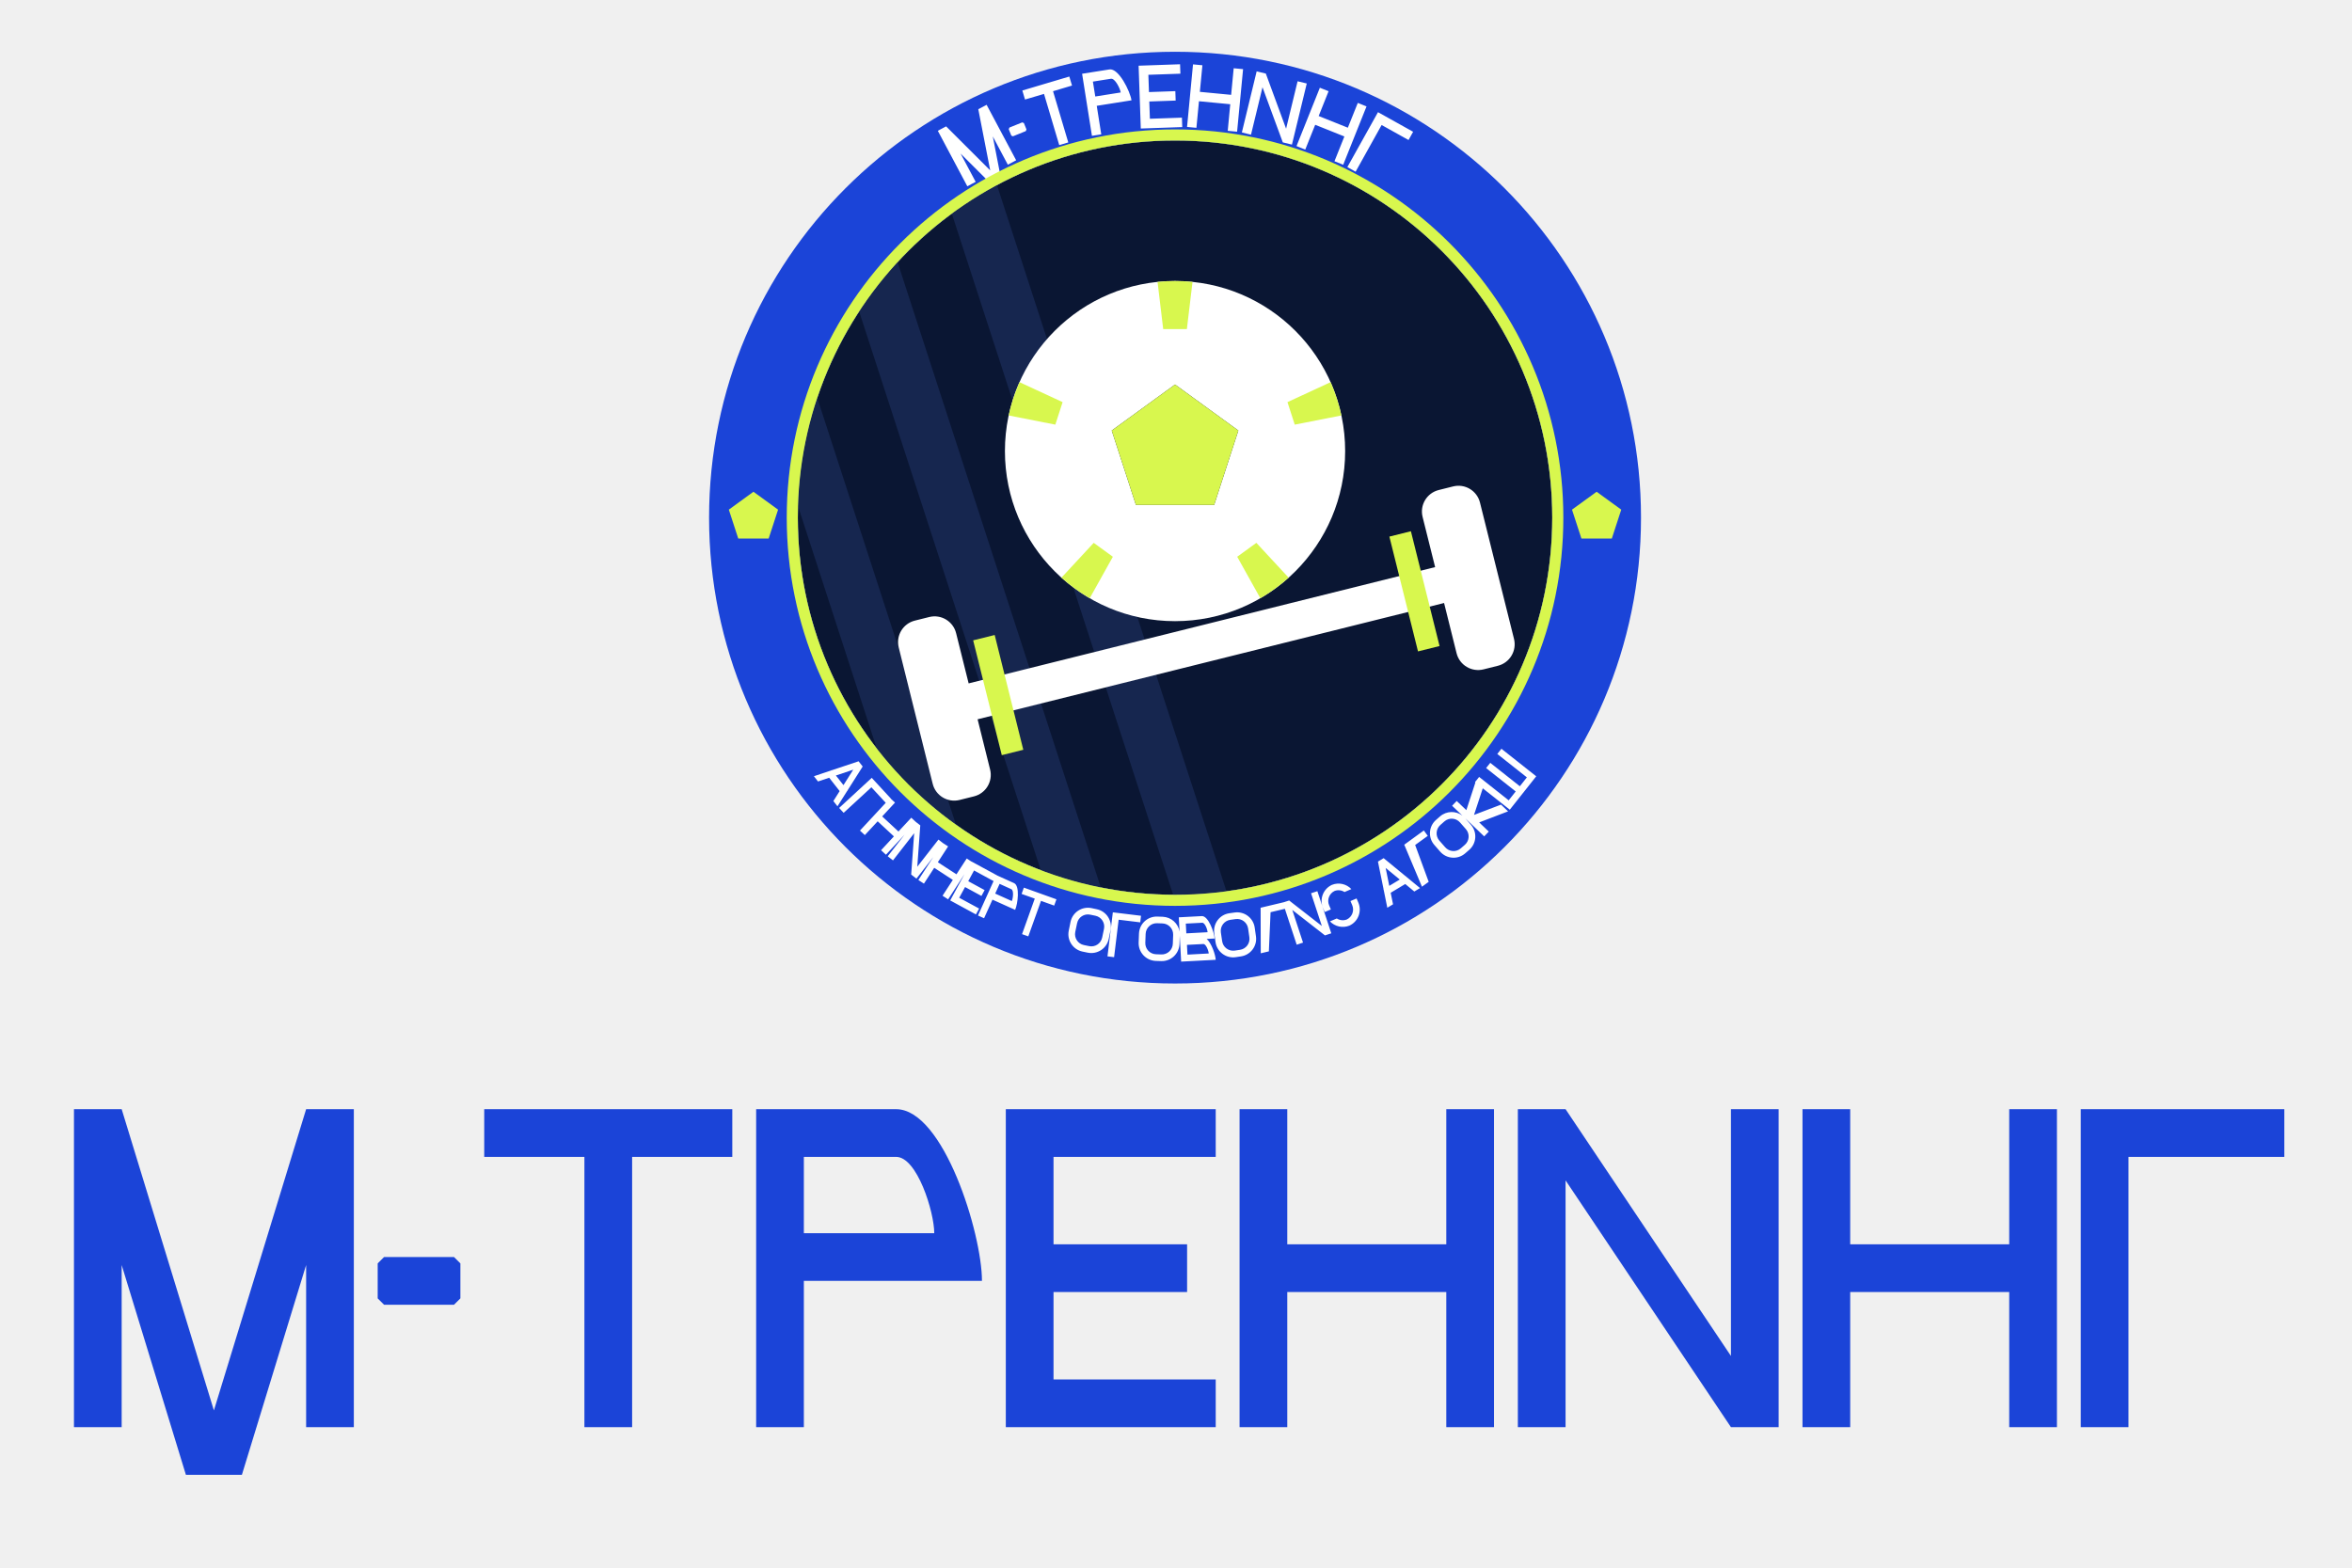
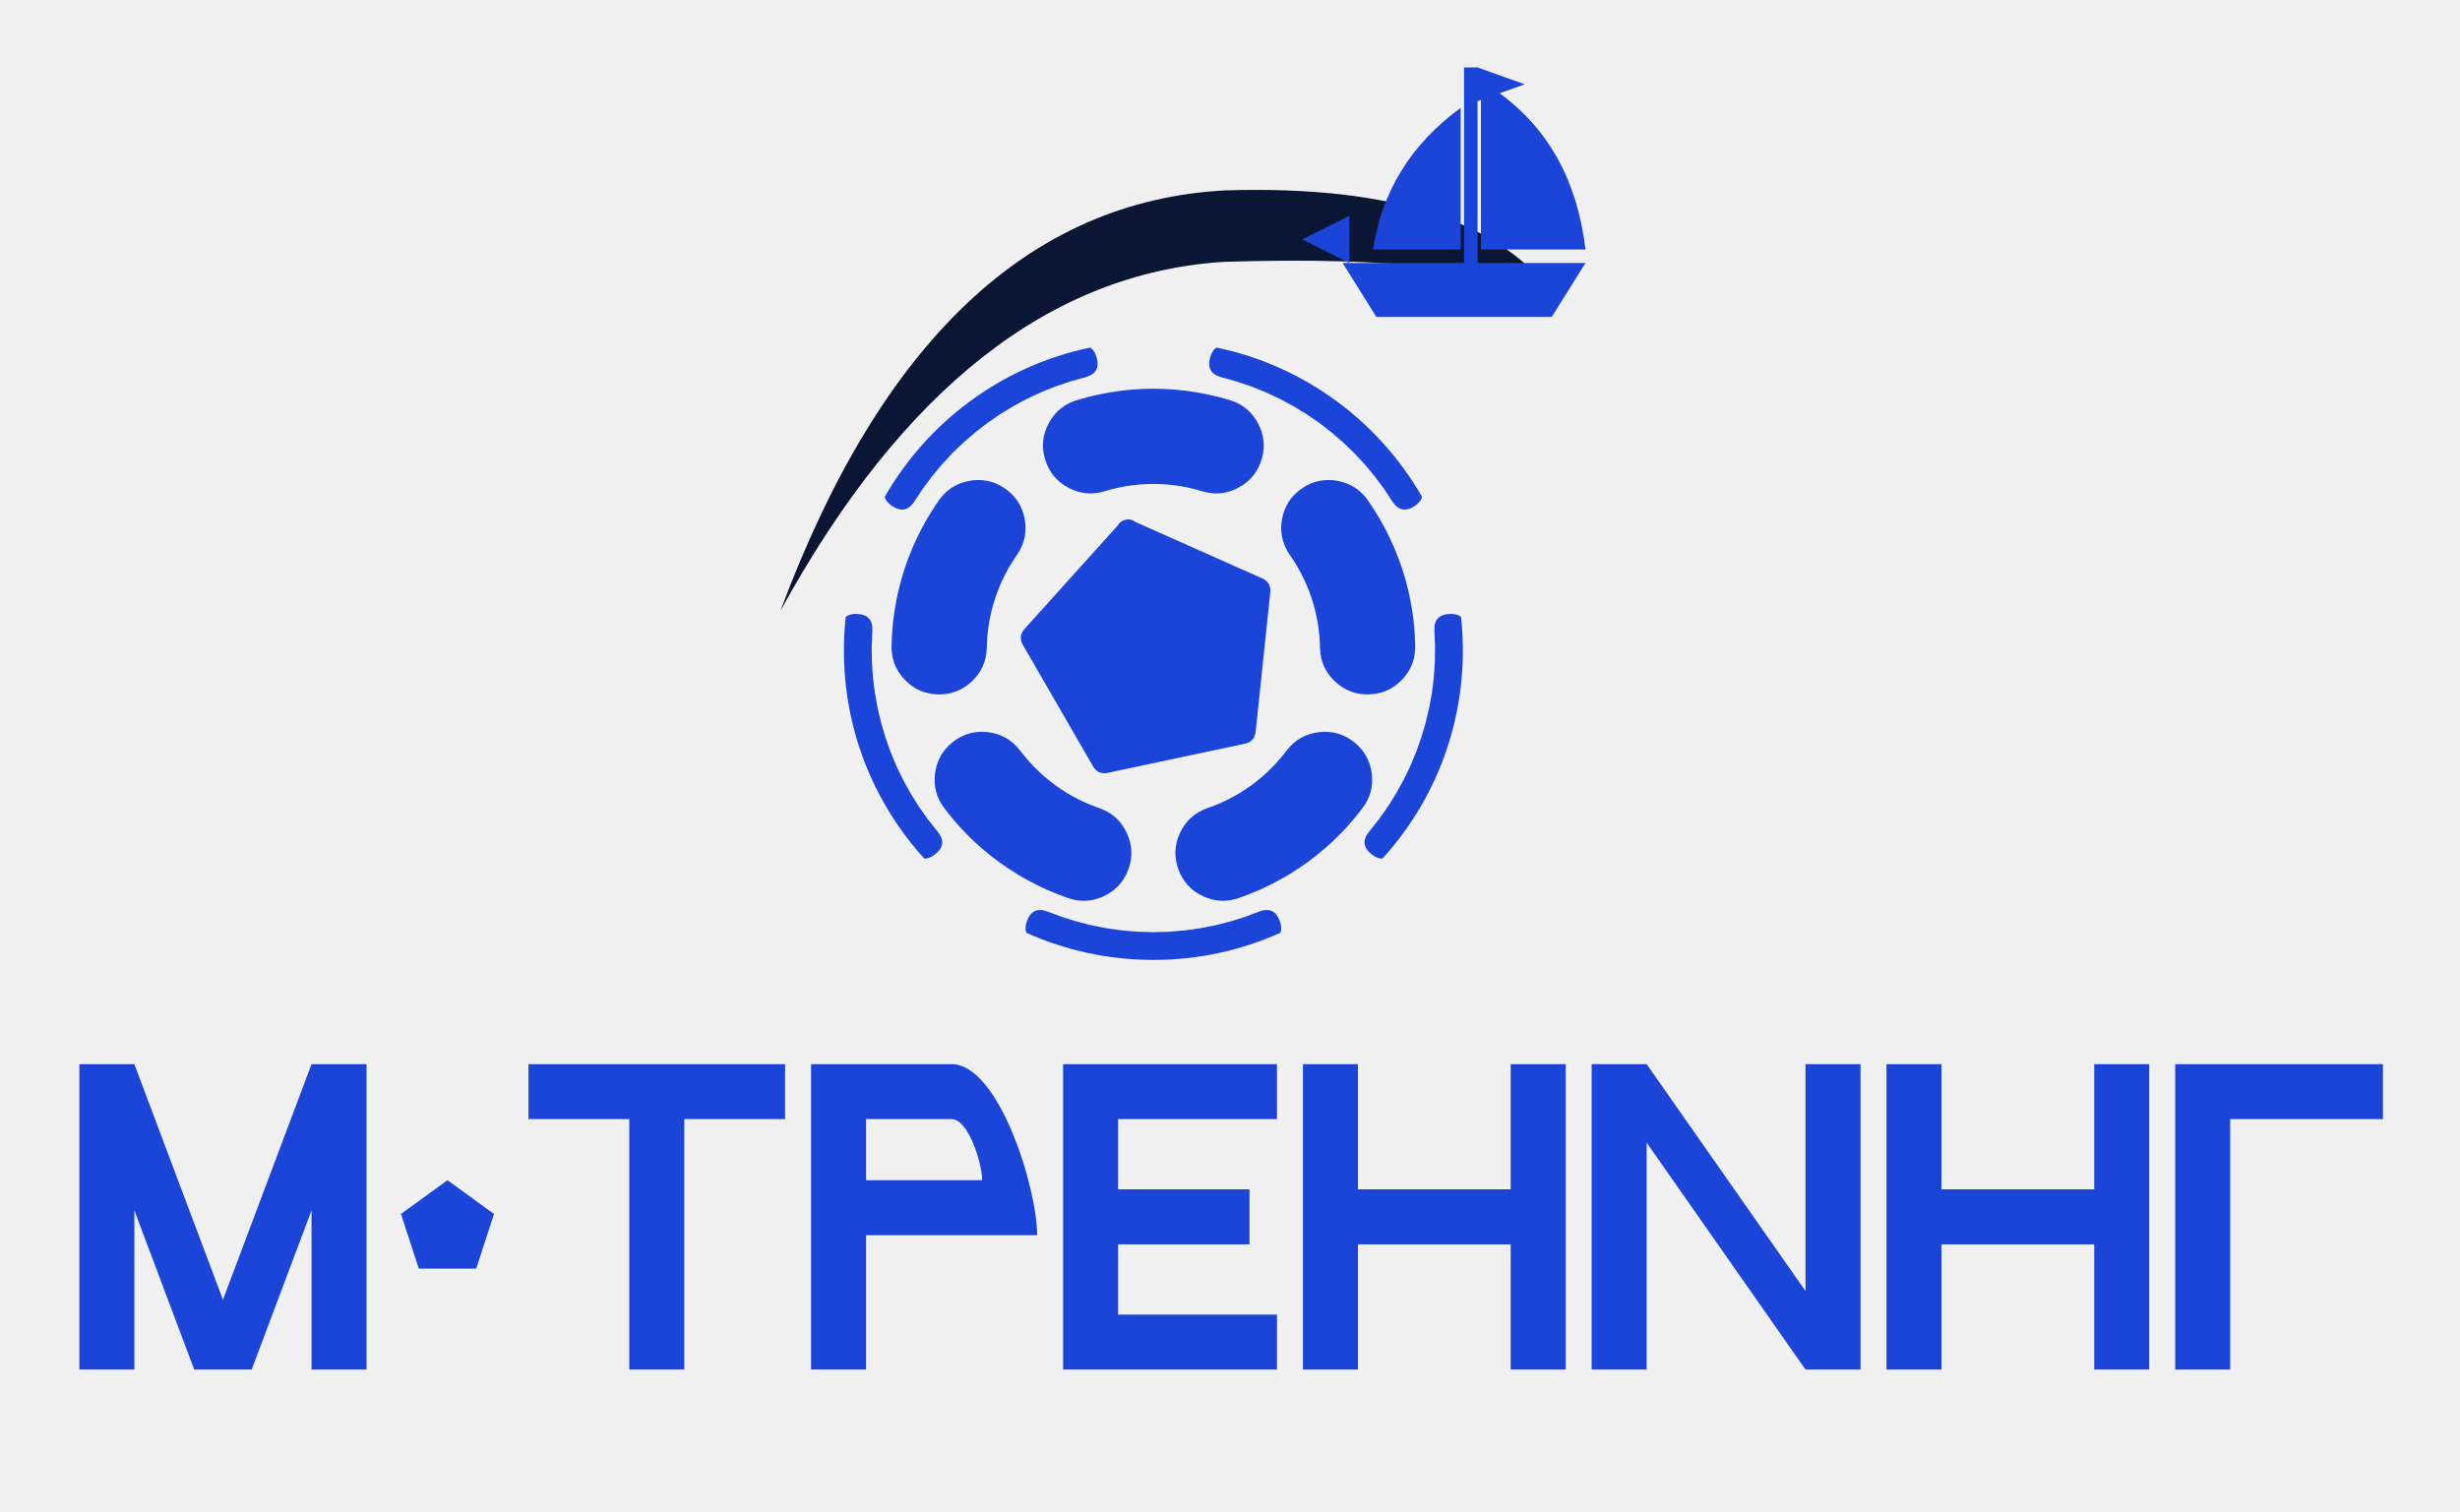
- <svg xmlns="http://www.w3.org/2000/svg" viewBox="0 0 636 424" role="img" aria-labelledby="t">
-   <g transform="translate(189.74 12)">
-     <path fill="#1B44D8" d="M128 2C197.59 2 254 58.41 254 128C254 197.59 197.59 254 128 254C58.41 254 2 197.59 2 128C2 58.41 58.41 2 128 2ZM128 26C71.67 26 26 71.67 26 128C26 184.33 71.67 230 128 230C184.33 230 230 184.33 230 128C230 71.67 184.33 26 128 26Z" />
-     <path fill="#FFFFFF" d="M72.93 220.99 79.89 224.77 79.89 224.78 84.47 226.85C86.1 227.58 85.49 232.45 84.76 234.08L78.63 231.32L76.36 236.35L74.72 235.61L78.93 226.3L73.65 223.43L72.08 226.33L76.51 228.74L75.65 230.32L71.22 227.91L69.64 230.81L75.02 233.73L74.16 235.32L67.2 231.53L71.07 224.42L66.64 231.24L65.13 230.26L67.91 225.98L62.88 222.71L60.1 226.99L58.59 226.01L62.61 219.82L58.07 225.64L56.65 224.53L57.46 213.35L51.73 220.7L50.31 219.59L54.85 213.77L49.83 219.17L48.51 217.95L51.98 214.21L47.59 210.13L44.12 213.86L42.8 212.64L49.77 205.13L45.89 200.93L38.39 207.84L37.17 206.52L45.99 198.38L51.2 204.03L51.18 204.05L52.28 205.07L48.81 208.81L53.21 212.89L56.68 209.16L57.9 210.29L59.11 211.23L58.3 222.42L64.03 215.07L65.24 216.02L66.64 216.92L63.86 221.2L68.89 224.47L71.67 220.19L72.92 221.01ZM209.11 199.54 209.35 199.23 209.38 199.16 209.4 199.18 210.23 198.13 218.22 204.46 220.12 202.06 212.12 195.73 213.24 194.32 221.24 200.65 223.14 198.25 215.14 191.92 216.26 190.51 225.67 197.96 218.52 206.99 211.21 201.21 208.85 208.4 216.15 205.62 218.06 207.44 210.24 210.43 212.84 212.91 211.6 214.21 206.51 209.35 208.01 211.07C209.75 213.06 209.55 216.1 207.56 217.84L206.47 218.79C204.48 220.54 201.44 220.33 199.7 218.34L198.12 216.53C196.37 214.54 196.57 211.5 198.57 209.76L199.65 208.81C201.4 207.29 203.93 207.25 205.71 208.59L202.92 205.93L204.16 204.63L206.77 207.11L209.22 199.63ZM129.02 236.1 135.25 235.77C136.97 235.68 138.61 240.11 138.7 241.83L136.56 241.95C137.87 243.09 138.93 246.21 139 247.59L129.65 248.08L129.28 241.05L129.2 243.33C129.1 245.98 126.87 248.04 124.22 247.94L122.78 247.89C120.13 247.79 118.07 245.56 118.16 242.91L118.25 240.51C118.35 237.86 120.58 235.8 123.23 235.9L124.67 235.95C126.98 236.04 128.85 237.75 129.22 239.95ZM63.85 23.37 66.1 22.18 78.02 34.08 74.8 17.54 77.05 16.35 85.04 31.35 82.79 32.55 78.72 24.9 80.96 36.42 78.31 37.82 70.01 29.53 74.09 37.18 71.83 38.38ZM150.07 7.3 152.55 7.9 158.03 22.81 161.14 9.98 163.62 10.58 159.61 27.11 157.14 26.51 151.65 11.6 148.54 24.43 146.07 23.82ZM102.87 7.95 110.26 6.78C112.76 6.39 115.83 12.63 116.23 15.13L106.83 16.62L108.05 24.34L105.53 24.74ZM142.68 235 144.1 234.8C146.73 234.42 149.16 236.24 149.54 238.86L149.88 241.24C150.26 243.86 148.44 246.29 145.81 246.67L144.39 246.88C141.77 247.26 139.33 245.43 138.95 242.81L138.61 240.44C138.23 237.81 140.05 235.38 142.68 235ZM105.42 233.61 106.83 233.91C109.42 234.44 111.09 236.98 110.55 239.58L110.07 241.93C109.53 244.53 106.99 246.19 104.39 245.66L102.98 245.37C100.39 244.83 98.72 242.29 99.26 239.69L99.74 237.34C100.28 234.75 102.82 233.08 105.42 233.61ZM167.16 11.73 169.52 12.67 166.84 19.38 174.73 22.54 177.42 15.83 179.78 16.78 173.47 32.56 171.11 31.61 173.79 24.91 165.9 21.75 163.21 28.46 160.85 27.51ZM132.86 5.41 135.4 5.65 134.71 12.84 143.17 13.65 143.86 6.46 146.4 6.7 144.78 23.62 142.25 23.38 142.93 16.19 134.47 15.38 133.78 22.57 131.25 22.33ZM118.15 5.77 129.36 5.38 129.45 7.93 120.79 8.23 120.95 12.9 128.08 12.65 128.17 15.2 121.04 15.45 121.2 20.12 129.86 19.82 129.95 22.37 118.74 22.76ZM151.18 245.83 151.14 233.51 157.44 232.01 158.86 231.55 167.7 238.44 164.78 229.59 166.49 229.03 170.25 240.42 168.54 240.99 159.7 234.1 162.61 242.94 160.9 243.51 157.7 233.8 153.83 234.72 153.37 245.31ZM86.71 12.48 99.41 8.7 100.14 11.14 95.01 12.67 99.13 26.52 96.69 27.25 92.57 13.4 87.43 14.92ZM182.88 18.34 192.38 23.64 191.14 25.87 183.86 21.81 176.83 34.44 174.6 33.19ZM185.4 233.51 184.42 228.67 184.34 228.54 184.39 228.51 182.87 221.03 184.41 220.1 190.31 224.95 190.36 224.93 190.44 225.05 194.25 228.19 192.7 229.12 190.25 227.09 186.31 229.46 186.95 232.58ZM30.35 197.94 35.03 196.37 35.15 196.28 35.18 196.32 42.43 193.9 43.54 195.31 39.45 201.76 39.48 201.81 39.36 201.9 36.72 206.07 35.61 204.65 37.31 201.96 34.48 198.35 31.46 199.36ZM105.05 235.38C103.43 235.04 101.84 236.08 101.51 237.71L101.02 240.06C100.68 241.68 101.73 243.27 103.35 243.6L104.76 243.89C106.38 244.23 107.97 243.19 108.3 241.56L108.79 239.21C109.13 237.59 108.08 236 106.46 235.67ZM142.94 236.78C141.3 237.02 140.16 238.54 140.39 240.18L140.74 242.55C140.97 244.19 142.49 245.33 144.13 245.1L145.56 244.89C147.2 244.65 148.34 243.13 148.1 241.49L147.76 239.12C147.52 237.48 146 236.34 144.36 236.58ZM123.16 237.7C121.51 237.63 120.12 238.93 120.05 240.58L119.96 242.98C119.9 244.64 121.19 246.03 122.85 246.09L124.29 246.14C125.94 246.21 127.34 244.91 127.4 243.26L127.49 240.86C127.55 239.2 126.26 237.81 124.6 237.75ZM199.76 211.11C198.51 212.2 198.38 214.1 199.47 215.35L201.05 217.15C202.14 218.4 204.04 218.53 205.29 217.43L206.37 216.49C207.62 215.4 207.74 213.5 206.65 212.25L205.07 210.45C203.98 209.2 202.09 209.07 200.84 210.16ZM194.77 227.82 189.98 216.46 195.28 212.61 196.34 214.07 192.93 216.54 196.59 226.5ZM87.12 228.07 95.93 231.23 95.32 232.93 91.76 231.65 88.32 241.25 86.63 240.65 90.07 231.04 86.51 229.77ZM111.18 234.75 118.8 235.68 118.59 237.46 112.75 236.75 111.52 246.88 109.73 246.66ZM105.79 10.07 106.43 14.1 113.31 13.01C113.14 11.9 111.77 9.12 110.66 9.3ZM175.14 238.35C173.28 239.09 171.21 238.58 169.89 237.2L171.74 236.41C172.52 236.91 173.52 237.05 174.44 236.69C175.88 236.01 176.54 234.29 175.91 232.81L175.44 231.7L177.09 231L177.56 232.1C178.59 234.5 177.51 237.27 175.14 238.35C175.18 238.34 175.22 238.32 175.25 238.3L175.04 238.4C175.07 238.38 175.11 238.37 175.14 238.35ZM171.14 228.97C169.69 229.66 169.03 231.38 169.67 232.86L170.14 233.97L168.48 234.67L168.01 233.57C166.99 231.17 168.07 228.4 170.43 227.32C170.39 227.33 170.36 227.35 170.32 227.36L170.54 227.27C170.5 227.28 170.47 227.3 170.43 227.32C172.3 226.57 174.37 227.08 175.68 228.47L173.83 229.26C173.05 228.76 172.06 228.62 171.14 228.97ZM131.22 243.55 131.36 246.19 137.11 245.88C137.07 245.16 136.38 243.28 135.65 243.32ZM130.91 237.8 131.05 240.44 136.8 240.13C136.77 239.4 136.08 237.53 135.35 237.57ZM80.56 227.05 79.37 229.68 83.86 231.7C84.19 230.98 84.46 228.81 83.73 228.49ZM83.03 22.94 83.22 22.5 86.68 21.1 87.13 21.28 87.83 23.02 87.64 23.46 84.18 24.86 83.73 24.68ZM36.29 197.74 38.34 200.35 40.99 196.17ZM185.93 227.59 188.77 225.88 184.95 222.74ZM174.44 236.69C174.4 236.71 174.36 236.73 174.33 236.74L174.55 236.65C174.51 236.66 174.47 236.68 174.44 236.69ZM171.14 228.97C171.17 228.96 171.21 228.94 171.25 228.92L171.03 229.02C171.06 229 171.1 228.99 171.14 228.97Z" />
-     <path fill="#D8F74E" d="M14 121 20.66 125.84 18.11 133.66H9.89L7.34 125.84ZM242 121 248.66 125.84 246.11 133.66H237.89L235.34 125.84Z" />
-     <path fill="#0A1633" d="M128 26C184.33 26 230 71.67 230 128C230 184.33 184.33 230 128 230C71.67 230 26 184.33 26 128C26 71.67 71.67 26 128 26Z" />
-     <path fill="#16264F" d="M127.49 230 67.64 45.77C71.51 42.92 75.59 40.34 79.85 38.06L141.91 229.06C137.36 229.68 132.72 230 128 230C127.83 230 127.66 230 127.49 230ZM42.58 72.23C45.68 67.5 49.16 63.04 52.97 58.9L107.93 228.03C102.34 226.91 96.91 225.34 91.69 223.35L42.58 72.23ZM26.05 124.88C26.35 114.67 28.16 104.84 31.25 95.6L68.76 211.05C60.66 205.26 53.45 198.32 47.35 190.46L26.05 124.88Z" />
-     <path fill="#D8F74E" d="M128 23C185.99 23 233 70.01 233 128C233 185.99 185.99 233 128 233C70.01 233 23 185.99 23 128C23 70.01 70.01 23 128 23ZM128 26C71.67 26 26 71.67 26 128C26 184.33 71.67 230 128 230C184.33 230 230 184.33 230 128C230 71.67 184.33 26 128 26Z" />
-     <path fill="#FFFFFF" d="M72.19 172.83 198.33 141.38 194.94 127.8C194.14 124.58 196.09 121.33 199.31 120.53L203.19 119.56C206.41 118.76 209.66 120.71 210.46 123.93L219.66 160.8C220.46 164.02 218.5 167.27 215.29 168.07L211.41 169.04C208.19 169.84 204.93 167.89 204.13 164.67L200.75 151.09L74.61 182.54L77.99 196.12C78.8 199.34 76.84 202.59 73.62 203.39L69.74 204.36C66.53 205.16 63.27 203.21 62.47 199.99L53.28 163.12C52.48 159.91 54.43 156.65 57.65 155.85L61.53 154.88C64.74 154.08 68 156.03 68.8 159.25Z" />
-     <path fill="#D8F74E" d="M73.41 161.19 79.23 159.74 86.97 190.79 81.15 192.24ZM185.96 133.13 191.78 131.68 199.53 162.73 193.7 164.18Z" />
-     <path fill="#FFFFFF" d="M128 64C153.41 64 174 84.59 174 110C174 135.41 153.41 156 128 156C102.59 156 82 135.41 82 110C82 84.59 102.59 64 128 64ZM128 92 110.88 104.44 117.42 124.56H138.58L145.12 104.44Z" />
-     <path fill="#D8F74E" d="M128 92 145.12 104.44 138.58 124.56H117.42L110.88 104.44ZM160.37 102.85 158.4 96.76 170.07 91.36C171.33 94.22 172.32 97.23 172.99 100.36ZM97.6 96.76 95.63 102.85 83.01 100.36C83.68 97.23 84.67 94.22 85.93 91.36ZM144.81 138.58 149.99 134.82 158.72 144.24C156.38 146.34 153.81 148.21 151.07 149.8ZM106.01 134.82 111.19 138.58 104.93 149.8C102.19 148.21 99.62 146.34 97.28 144.24ZM131.2 77H124.8L123.27 64.24C124.82 64.08 126.4 64 128 64C129.6 64 131.18 64.08 132.73 64.24Z" />
+ <svg xmlns="http://www.w3.org/2000/svg" viewBox="0 0 620 381" role="img" aria-labelledby="t">
+   <g transform="translate(182.69 12)">
+     <path fill="#1B44D8" d="M101 119.05Q102.26 118.68 103.59 119.64L135.4 133.8Q137.73 134.84 137.46 137.37L133.78 172.44Q133.51 174.97 131.02 175.5L96.53 182.83Q94.04 183.36 92.77 181.16L75.13 150.61Q73.86 148.41 75.56 146.52L98.87 120.64Q99.69 119.23 101 119.05ZM162.21 114.35 163.48 116.26Q163.62 116.47 163.75 116.68L164.95 118.64Q165.08 118.86 165.2 119.08L166.31 121.08Q166.43 121.3 166.54 121.53L167.57 123.58Q167.68 123.81 167.78 124.04L168.72 126.13Q168.82 126.36 168.91 126.6L169.76 128.73Q169.85 128.96 169.94 129.2L170.69 131.36Q170.77 131.6 170.85 131.85L171.51 134.04Q171.58 134.28 171.64 134.53L172.21 136.75Q172.27 136.99 172.33 137.24L172.8 139.48Q172.85 139.73 172.89 139.98L173.27 142.24Q173.31 142.49 173.35 142.74L173.63 145.01Q173.66 145.26 173.68 145.52L173.86 147.8Q173.88 148.05 173.89 148.31L173.98 150.59Q174.17 155.56 170.8 159.21Q167.42 162.86 162.46 163.05Q157.49 163.24 153.84 159.86Q150.19 156.49 150 151.52L149.92 149.49L149.78 147.71L149.56 145.95L149.27 144.19L148.9 142.45L148.46 140.73L147.94 139.02L147.36 137.34L146.7 135.69L145.97 134.06L145.18 132.47L144.32 130.91L143.39 129.39L142.26 127.7Q139.5 123.57 140.46 118.69Q141.43 113.82 145.56 111.05Q149.69 108.29 154.57 109.26Q159.44 110.22 162.21 114.35ZM42.02 150.59 42.11 148.31Q42.12 148.05 42.14 147.8L42.32 145.52Q42.34 145.26 42.37 145.01L42.65 142.74Q42.69 142.49 42.73 142.24L43.11 139.98Q43.15 139.73 43.2 139.48L43.67 137.24Q43.73 136.99 43.79 136.75L44.36 134.53Q44.42 134.28 44.49 134.04L45.15 131.85Q45.23 131.6 45.31 131.36L46.06 129.2Q46.15 128.96 46.24 128.73L47.09 126.6Q47.18 126.36 47.28 126.13L48.22 124.04Q48.32 123.81 48.43 123.58L49.46 121.53Q49.57 121.3 49.69 121.08L50.8 119.08Q50.92 118.86 51.05 118.64L52.25 116.68Q52.38 116.47 52.52 116.26L53.79 114.35Q56.56 110.22 61.43 109.26Q66.31 108.29 70.44 111.05Q74.57 113.82 75.54 118.69Q76.5 123.57 73.74 127.7L72.61 129.39L71.68 130.91L70.82 132.47L70.03 134.06L69.3 135.69L68.64 137.34L68.06 139.02L67.54 140.73L67.1 142.45L66.73 144.19L66.44 145.95L66.22 147.71L66.08 149.49L66 151.52Q65.81 156.49 62.16 159.86Q58.51 163.24 53.54 163.05Q48.58 162.86 45.2 159.21Q41.83 155.56 42.02 150.59ZM160.55 191.92 159.14 193.72Q158.98 193.92 158.82 194.11L157.33 195.85Q157.16 196.04 156.99 196.23L155.42 197.9Q155.25 198.09 155.07 198.26L153.44 199.87Q153.25 200.05 153.07 200.22L151.37 201.75Q151.18 201.92 150.98 202.08L149.22 203.54Q149.02 203.71 148.82 203.86L147 205.24Q146.8 205.4 146.59 205.54L144.71 206.85Q144.5 206.99 144.28 207.13L142.35 208.35Q142.13 208.49 141.91 208.62L139.93 209.76Q139.71 209.89 139.48 210L137.45 211.06Q137.23 211.18 137 211.29L134.93 212.26Q134.7 212.36 134.46 212.46L132.35 213.34Q132.11 213.44 131.87 213.53L129.73 214.32Q125.06 216.04 120.55 213.95Q116.04 211.87 114.32 207.2Q112.6 202.54 114.69 198.03Q116.77 193.51 121.43 191.8L123.34 191.09L124.99 190.41L126.6 189.65L128.18 188.83L129.72 187.94L131.22 186.99L132.69 185.98L134.1 184.9L135.47 183.76L136.79 182.57L138.06 181.32L139.28 180.02L140.44 178.67L141.7 177.07Q144.77 173.17 149.71 172.58Q154.64 171.99 158.55 175.07Q162.45 178.14 163.04 183.08Q163.63 188.02 160.55 191.92ZM86.27 214.32 84.13 213.53Q83.89 213.44 83.65 213.34L81.54 212.46Q81.3 212.36 81.07 212.26L79 211.29Q78.77 211.18 78.55 211.06L76.52 210Q76.29 209.89 76.07 209.76L74.09 208.62Q73.87 208.49 73.65 208.35L71.72 207.13Q71.5 206.99 71.29 206.85L69.41 205.54Q69.2 205.4 69 205.24L67.18 203.86Q66.98 203.71 66.78 203.54L65.02 202.08Q64.82 201.92 64.63 201.75L62.93 200.22Q62.75 200.05 62.56 199.87L60.93 198.26Q60.75 198.09 60.58 197.9L59.01 196.23Q58.84 196.04 58.67 195.85L57.18 194.11Q57.02 193.92 56.86 193.72L55.45 191.92Q52.37 188.02 52.96 183.08Q53.55 178.14 57.45 175.07Q61.36 171.99 66.29 172.58Q71.23 173.17 74.3 177.07L75.56 178.67L76.72 180.02L77.94 181.32L79.21 182.57L80.53 183.76L81.9 184.9L83.31 185.98L84.78 186.99L86.28 187.94L87.82 188.83L89.4 189.65L91.01 190.41L92.66 191.09L94.57 191.8Q99.23 193.51 101.31 198.03Q103.4 202.54 101.68 207.2Q99.96 211.87 95.45 213.95Q90.94 216.04 86.27 214.32ZM88.95 88.81 91.15 88.19Q91.39 88.12 91.64 88.06L93.87 87.53Q94.12 87.47 94.37 87.43L96.61 86.99Q96.86 86.94 97.11 86.91L99.38 86.57Q99.63 86.53 99.88 86.5L102.16 86.26Q102.41 86.23 102.67 86.22L104.95 86.07Q105.2 86.06 105.46 86.05L107.75 86Q108 86 108.25 86L110.54 86.05Q110.8 86.06 111.05 86.07L113.33 86.22Q113.59 86.23 113.84 86.26L116.12 86.5Q116.37 86.53 116.62 86.57L118.89 86.91Q119.14 86.94 119.39 86.99L121.63 87.43Q121.88 87.47 122.13 87.53L124.36 88.06Q124.61 88.12 124.85 88.19L127.05 88.81Q131.84 90.16 134.26 94.5Q136.69 98.84 135.34 103.62Q133.98 108.41 129.64 110.83Q125.31 113.26 120.52 111.91L118.57 111.35L116.83 110.94L115.09 110.6L113.33 110.34L111.56 110.15L109.78 110.04L108 110L106.22 110.04L104.44 110.15L102.67 110.34L100.91 110.6L99.17 110.94L97.43 111.35L95.48 111.91Q90.69 113.26 86.36 110.83Q82.02 108.41 80.66 103.62Q79.31 98.84 81.74 94.5Q84.16 90.16 88.95 88.81ZM140.02 223.15C130.25 227.55 119.41 230 108 230C96.59 230 85.75 227.55 75.98 223.15Q75.5 221.9 76.16 220.14Q77.55 216.39 81.3 217.79L85.05 219.19L88.77 220.34L92.55 221.3L96.37 222.04L100.23 222.57L104.11 222.89L108 223L111.89 222.89L115.77 222.57L119.63 222.04L123.45 221.3L127.23 220.34L130.95 219.19L134.7 217.79Q138.45 216.39 139.84 220.14Q140.5 221.9 140.02 223.15ZM185.54 143.52C185.85 146.31 186 149.13 186 152C186 172.19 178.33 190.59 165.74 204.44Q164.42 204.5 162.97 203.34Q159.83 200.86 162.32 197.72L164.81 194.59L167.06 191.41L169.13 188.11L171.02 184.7L172.72 181.2L174.22 177.61L175.52 173.94L176.62 170.2L177.52 166.41L178.21 162.58L178.68 158.72L178.94 154.83L178.99 150.94L178.82 146.94Q178.65 142.94 182.65 142.77Q184.51 142.69 185.54 143.52ZM50.26 204.44C37.67 190.59 30 172.19 30 152C30 149.13 30.15 146.31 30.46 143.52Q31.49 142.69 33.35 142.77Q37.35 142.94 37.18 146.94L37.01 150.94L37.06 154.83L37.32 158.72L37.79 162.58L38.48 166.41L39.38 170.2L40.48 173.94L41.78 177.61L43.28 181.2L44.98 184.7L46.87 188.11L48.94 191.41L51.19 194.59L53.68 197.72Q56.17 200.86 53.03 203.34Q51.58 204.5 50.26 204.44ZM123.91 75.62C146.08 80.22 164.8 94.22 175.72 113.27Q175.38 114.55 173.82 115.59Q170.48 117.8 168.27 114.47L166.06 111.13L163.73 108.01L161.23 105.02L158.58 102.17L155.77 99.48L152.82 96.94L149.73 94.56L146.52 92.36L143.19 90.34L139.76 88.5L136.23 86.85L132.62 85.41L128.93 84.16L125.07 83.08Q121.22 82.01 122.29 78.15Q122.79 76.35 123.91 75.62ZM40.28 113.27C51.2 94.22 69.92 80.22 92.09 75.62Q93.21 76.35 93.71 78.15Q94.78 82.01 90.93 83.08L87.07 84.16L83.38 85.41L79.77 86.85L76.24 88.5L72.81 90.34L69.48 92.36L66.27 94.56L63.18 96.94L60.23 99.48L57.42 102.17L54.77 105.02L52.27 108.01L49.94 111.13L47.73 114.47Q46.62 116.13 45.24 116.41Q43.85 116.69 42.18 115.59Q40.62 114.55 40.28 113.27Z" />
+     <path fill="#0A1633" d="M14 142Q52 40 126 36Q190 34 210 64Q190 52 126 54Q60 58 14 142Z" />
+     <path fill="#1B44D8" d="M155.7 54.3H186.3V5H189.7L201.6 9.25L195.27 11.51Q213.87 25.12 216.9 50.9H190.55V13.2L189.7 13.5V54.3H216.9L208.4 67.9H164.2ZM185.45 15.2V50.9H163.35Q166.75 28.8 185.45 15.2ZM157.4 54.3 145.5 48.35 157.4 42.4Z" />
  </g>
-   <g transform="translate(20 299.99) scale(0.86)">
-     <path fill="#1B44D8" d="M0 0H15L44 94.74L73 0H88V100H73V49.01L52.8 115H35.2L15 49.01V100H0ZM454 0H469L521 77.61V0H536V100H521L469 22.39V100H454ZM214.5 0H258.5C273.41 0 285.5 39.09 285.5 54H229.5V100H214.5ZM366.5 0H381.5V42.5H431.5V0H446.5V100H431.5V57.5H381.5V100H366.5ZM543.5 0H558.5V42.5H608.5V0H623.5V100H608.5V57.5H558.5V100H543.5ZM293 0H359V15H308V42.5H350V57.5H308V85H359V100H293ZM129 0H207V15H175.5V100H160.5V15H129ZM631 0H695V15H646V100H631ZM229.5 15V39H270.5C270.5 32.37 265.13 15 258.5 15ZM95.5 48.5 97.5 46.5H119.5L121.5 48.5V59.5L119.5 61.5H97.5L95.5 59.5Z" />
+   <g transform="translate(20 268.27) scale(0.77)">
+     <path fill="#1B44D8" d="M0 0H18L47 77.13L76 0H94V100H76V47.87L56.4 100H37.6L18 47.87V100H0ZM495 0H513L565 74.29V0H583V100H565L513 25.71V100H495ZM239.5 0H285.5C300.96 0 313.5 40.54 313.5 56H257.5V100H239.5ZM400.5 0H418.5V41H468.5V0H486.5V100H468.5V59H418.5V100H400.5ZM591.5 0H609.5V41H659.5V0H677.5V100H659.5V59H609.5V100H591.5ZM322 0H392V18H340V41H383V59H340V82H392V100H322ZM147 0H231V18H198V100H180V18H147ZM686 0H754V18H704V100H686ZM257.5 18V38H295.5C295.5 32.48 291.02 18 285.5 18ZM120.5 38 135.72 49.06 129.9 66.94H111.1L105.28 49.06Z" />
  </g>
</svg>
